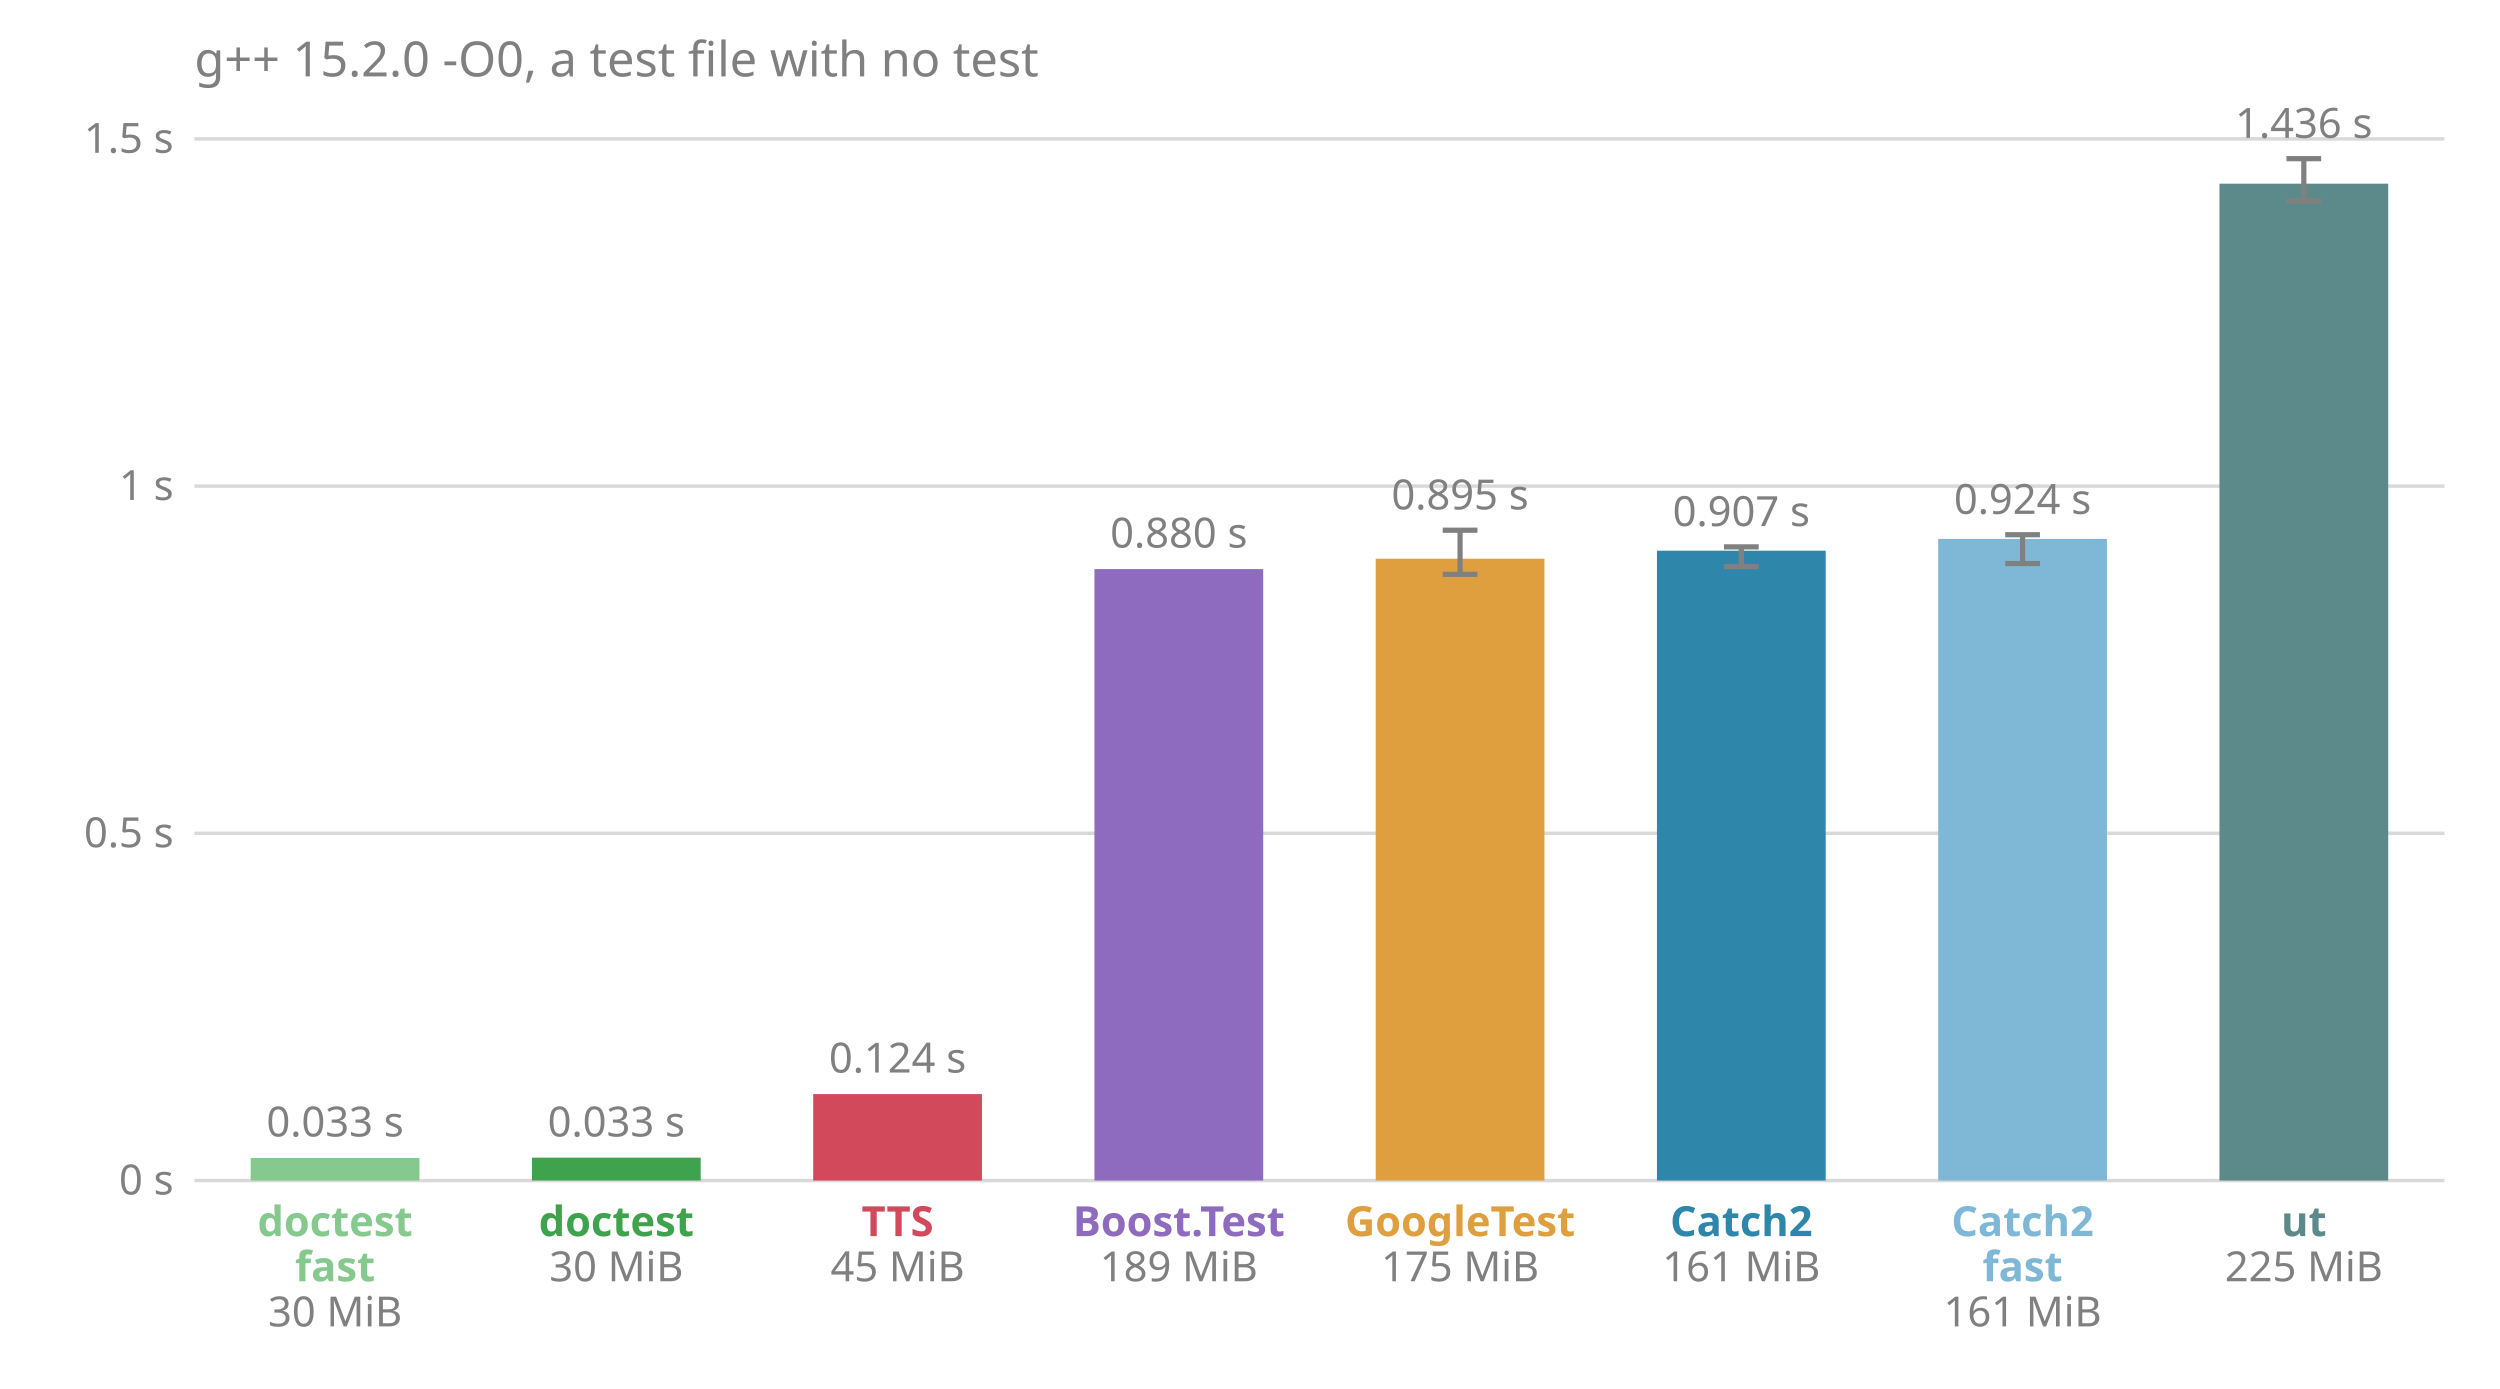
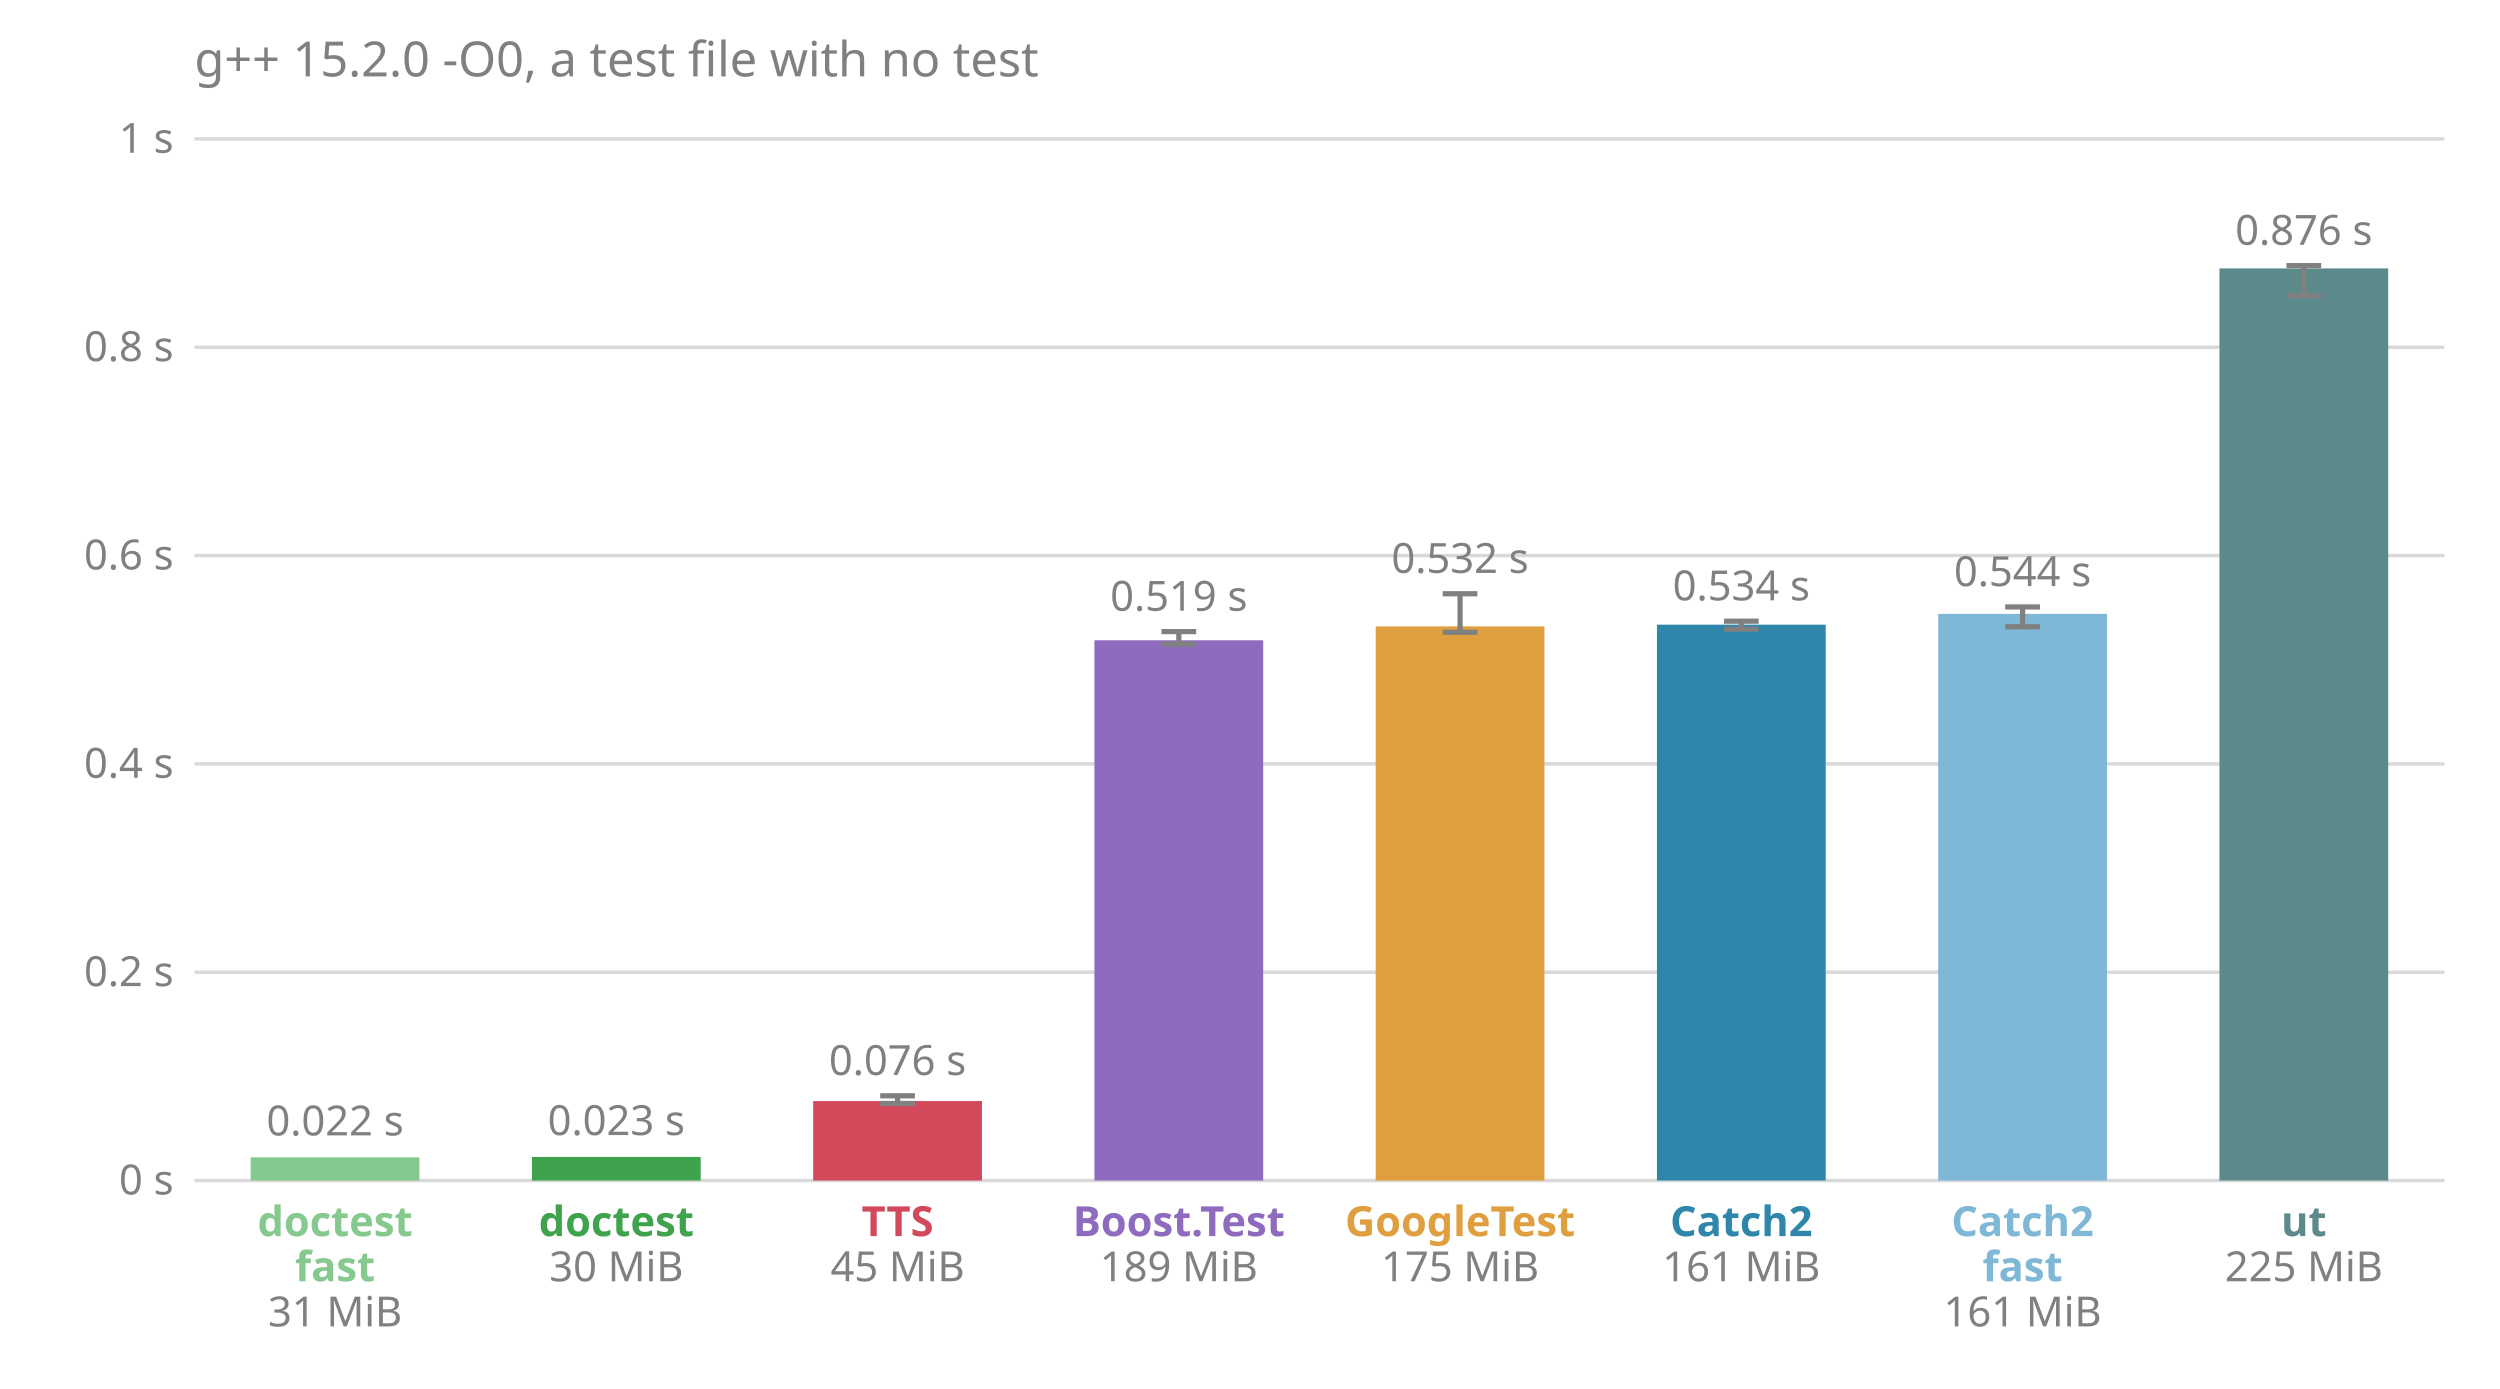
<svg xmlns="http://www.w3.org/2000/svg" viewBox="0 0 720 400" font-family="sans-serif" font-size="12">
  <text x="56.0" y="22.0" fill="#808080" font-size="14">g++ 15.2.0 -O0, a test file with no test</text>
  <line x1="56.0" x2="704.0" y1="340.0" y2="340.0" stroke="#808080" stroke-opacity="0.3" />
  <text x="50.0" y="344.0" fill="#808080" text-anchor="end">0 s</text>
-   <line x1="56.0" x2="704.0" y1="240.0" y2="240.0" stroke="#808080" stroke-opacity="0.3" />
-   <text x="50.0" y="244.0" fill="#808080" text-anchor="end">0.5 s</text>
-   <line x1="56.0" x2="704.0" y1="140.0" y2="140.0" stroke="#808080" stroke-opacity="0.3" />
-   <text x="50.0" y="144.0" fill="#808080" text-anchor="end">1 s</text>
+   <line x1="56.0" x2="704.0" y1="280.0" y2="280.0" stroke="#808080" stroke-opacity="0.3" />
+   <text x="50.0" y="284.0" fill="#808080" text-anchor="end">0.2 s</text>
+   <line x1="56.0" x2="704.0" y1="220.0" y2="220.0" stroke="#808080" stroke-opacity="0.3" />
+   <text x="50.0" y="224.0" fill="#808080" text-anchor="end">0.4 s</text>
+   <line x1="56.0" x2="704.0" y1="160.0" y2="160.0" stroke="#808080" stroke-opacity="0.3" />
+   <text x="50.0" y="164.0" fill="#808080" text-anchor="end">0.6 s</text>
+   <line x1="56.0" x2="704.0" y1="100.0" y2="100.0" stroke="#808080" stroke-opacity="0.3" />
+   <text x="50.0" y="104.0" fill="#808080" text-anchor="end">0.8 s</text>
  <line x1="56.0" x2="704.0" y1="40.0" y2="40.0" stroke="#808080" stroke-opacity="0.3" />
-   <text x="50.0" y="44.0" fill="#808080" text-anchor="end">1.5 s</text>
-   <rect x="72.2" y="333.5" width="48.6" height="6.5" fill="#86c98e" />
-   <text x="96.5" y="327.3" fill="#808080" text-anchor="middle">0.033 s</text>
+   <text x="50.0" y="44.0" fill="#808080" text-anchor="end">1 s</text>
+   <rect x="72.2" y="333.3" width="48.6" height="6.7" fill="#86c98e" />
+   <text x="96.5" y="327.0" fill="#808080" text-anchor="middle">0.022 s</text>
  <text x="96.5" y="356.0" fill="#86c98e" font-weight="bold" text-anchor="middle">doctest</text>
  <text x="96.5" y="369.0" fill="#86c98e" font-weight="bold" text-anchor="middle">fast</text>
-   <text x="96.5" y="382.0" fill="#808080" text-anchor="middle">30 MiB</text>
-   <rect x="153.2" y="333.4" width="48.6" height="6.6" fill="#3fa34d" />
-   <text x="177.5" y="327.3" fill="#808080" text-anchor="middle">0.033 s</text>
+   <text x="96.5" y="382.0" fill="#808080" text-anchor="middle">31 MiB</text>
+   <rect x="153.2" y="333.2" width="48.6" height="6.8" fill="#3fa34d" />
+   <text x="177.5" y="326.9" fill="#808080" text-anchor="middle">0.023 s</text>
  <text x="177.5" y="356.0" fill="#3fa34d" font-weight="bold" text-anchor="middle">doctest</text>
  <text x="177.5" y="369.0" fill="#808080" text-anchor="middle">30 MiB</text>
-   <rect x="234.2" y="315.1" width="48.6" height="24.9" fill="#d1495b" />
-   <text x="258.5" y="308.9" fill="#808080" text-anchor="middle">0.124 s</text>
+   <rect x="234.2" y="317.1" width="48.6" height="22.9" fill="#d1495b" />
+   <line x1="258.5" x2="258.5" y1="317.8" y2="315.6" stroke="#808080" stroke-width="1.5" />
+   <line x1="253.5" x2="263.5" y1="317.8" y2="317.8" stroke="#808080" stroke-width="1.5" />
+   <line x1="253.5" x2="263.5" y1="315.6" y2="315.6" stroke="#808080" stroke-width="1.5" />
+   <text x="258.5" y="309.6" fill="#808080" text-anchor="middle">0.076 s</text>
  <text x="258.5" y="356.0" fill="#d1495b" font-weight="bold" text-anchor="middle">TTS</text>
  <text x="258.5" y="369.0" fill="#808080" text-anchor="middle">45 MiB</text>
-   <rect x="315.2" y="163.9" width="48.6" height="176.1" fill="#8e6bbf" />
-   <text x="339.5" y="157.7" fill="#808080" text-anchor="middle">0.880 s</text>
+   <rect x="315.2" y="184.4" width="48.6" height="155.6" fill="#8e6bbf" />
+   <line x1="339.5" x2="339.5" y1="185.5" y2="181.9" stroke="#808080" stroke-width="1.5" />
+   <line x1="334.5" x2="344.5" y1="185.5" y2="185.5" stroke="#808080" stroke-width="1.5" />
+   <line x1="334.5" x2="344.5" y1="181.9" y2="181.9" stroke="#808080" stroke-width="1.5" />
+   <text x="339.5" y="175.9" fill="#808080" text-anchor="middle">0.519 s</text>
  <text x="339.5" y="356.0" fill="#8e6bbf" font-weight="bold" text-anchor="middle">Boost.Test</text>
  <text x="339.5" y="369.0" fill="#808080" text-anchor="middle">189 MiB</text>
-   <rect x="396.2" y="160.9" width="48.6" height="179.1" fill="#e09f3e" />
-   <line x1="420.5" x2="420.5" y1="165.4" y2="152.7" stroke="#808080" stroke-width="1.5" />
-   <line x1="415.5" x2="425.5" y1="165.4" y2="165.4" stroke="#808080" stroke-width="1.5" />
-   <line x1="415.5" x2="425.5" y1="152.7" y2="152.7" stroke="#808080" stroke-width="1.5" />
-   <text x="420.5" y="146.7" fill="#808080" text-anchor="middle">0.895 s</text>
+   <rect x="396.2" y="180.4" width="48.6" height="159.6" fill="#e09f3e" />
+   <line x1="420.5" x2="420.5" y1="182.1" y2="171.0" stroke="#808080" stroke-width="1.5" />
+   <line x1="415.5" x2="425.5" y1="182.1" y2="182.1" stroke="#808080" stroke-width="1.5" />
+   <line x1="415.5" x2="425.5" y1="171.0" y2="171.0" stroke="#808080" stroke-width="1.5" />
+   <text x="420.5" y="165.0" fill="#808080" text-anchor="middle">0.532 s</text>
  <text x="420.5" y="356.0" fill="#e09f3e" font-weight="bold" text-anchor="middle">GoogleTest</text>
  <text x="420.5" y="369.0" fill="#808080" text-anchor="middle">175 MiB</text>
-   <rect x="477.2" y="158.6" width="48.6" height="181.4" fill="#2e86ab" />
-   <line x1="501.5" x2="501.5" y1="163.2" y2="157.5" stroke="#808080" stroke-width="1.5" />
-   <line x1="496.5" x2="506.5" y1="163.2" y2="163.2" stroke="#808080" stroke-width="1.5" />
-   <line x1="496.5" x2="506.5" y1="157.5" y2="157.5" stroke="#808080" stroke-width="1.5" />
-   <text x="501.5" y="151.5" fill="#808080" text-anchor="middle">0.907 s</text>
+   <rect x="477.2" y="179.9" width="48.6" height="160.1" fill="#2e86ab" />
+   <line x1="501.5" x2="501.5" y1="181.2" y2="178.9" stroke="#808080" stroke-width="1.5" />
+   <line x1="496.5" x2="506.5" y1="181.2" y2="181.2" stroke="#808080" stroke-width="1.5" />
+   <line x1="496.5" x2="506.5" y1="178.9" y2="178.9" stroke="#808080" stroke-width="1.5" />
+   <text x="501.5" y="172.9" fill="#808080" text-anchor="middle">0.534 s</text>
  <text x="501.5" y="356.0" fill="#2e86ab" font-weight="bold" text-anchor="middle">Catch2</text>
  <text x="501.5" y="369.0" fill="#808080" text-anchor="middle">161 MiB</text>
-   <rect x="558.2" y="155.2" width="48.6" height="184.8" fill="#7fb8d6" />
-   <line x1="582.5" x2="582.5" y1="162.3" y2="154.0" stroke="#808080" stroke-width="1.5" />
-   <line x1="577.5" x2="587.5" y1="162.3" y2="162.3" stroke="#808080" stroke-width="1.5" />
-   <line x1="577.5" x2="587.5" y1="154.0" y2="154.0" stroke="#808080" stroke-width="1.5" />
-   <text x="582.5" y="148.0" fill="#808080" text-anchor="middle">0.924 s</text>
+   <rect x="558.2" y="176.8" width="48.6" height="163.2" fill="#7fb8d6" />
+   <line x1="582.5" x2="582.5" y1="180.5" y2="174.8" stroke="#808080" stroke-width="1.5" />
+   <line x1="577.5" x2="587.5" y1="180.5" y2="180.5" stroke="#808080" stroke-width="1.5" />
+   <line x1="577.5" x2="587.5" y1="174.8" y2="174.8" stroke="#808080" stroke-width="1.5" />
+   <text x="582.5" y="168.8" fill="#808080" text-anchor="middle">0.544 s</text>
  <text x="582.5" y="356.0" fill="#7fb8d6" font-weight="bold" text-anchor="middle">Catch2</text>
  <text x="582.5" y="369.0" fill="#7fb8d6" font-weight="bold" text-anchor="middle">fast</text>
  <text x="582.5" y="382.0" fill="#808080" text-anchor="middle">161 MiB</text>
-   <rect x="639.2" y="52.9" width="48.6" height="287.1" fill="#5c8a8a" />
-   <line x1="663.5" x2="663.5" y1="57.9" y2="45.7" stroke="#808080" stroke-width="1.5" />
-   <line x1="658.5" x2="668.5" y1="57.9" y2="57.9" stroke="#808080" stroke-width="1.5" />
-   <line x1="658.5" x2="668.5" y1="45.7" y2="45.7" stroke="#808080" stroke-width="1.5" />
-   <text x="663.5" y="39.7" fill="#808080" text-anchor="middle">1.436 s</text>
+   <rect x="639.2" y="77.3" width="48.6" height="262.7" fill="#5c8a8a" />
+   <line x1="663.5" x2="663.5" y1="85.2" y2="76.5" stroke="#808080" stroke-width="1.5" />
+   <line x1="658.5" x2="668.5" y1="85.2" y2="85.2" stroke="#808080" stroke-width="1.5" />
+   <line x1="658.5" x2="668.5" y1="76.5" y2="76.5" stroke="#808080" stroke-width="1.5" />
+   <text x="663.5" y="70.5" fill="#808080" text-anchor="middle">0.876 s</text>
  <text x="663.5" y="356.0" fill="#5c8a8a" font-weight="bold" text-anchor="middle">ut</text>
  <text x="663.5" y="369.0" fill="#808080" text-anchor="middle">225 MiB</text>
</svg>
